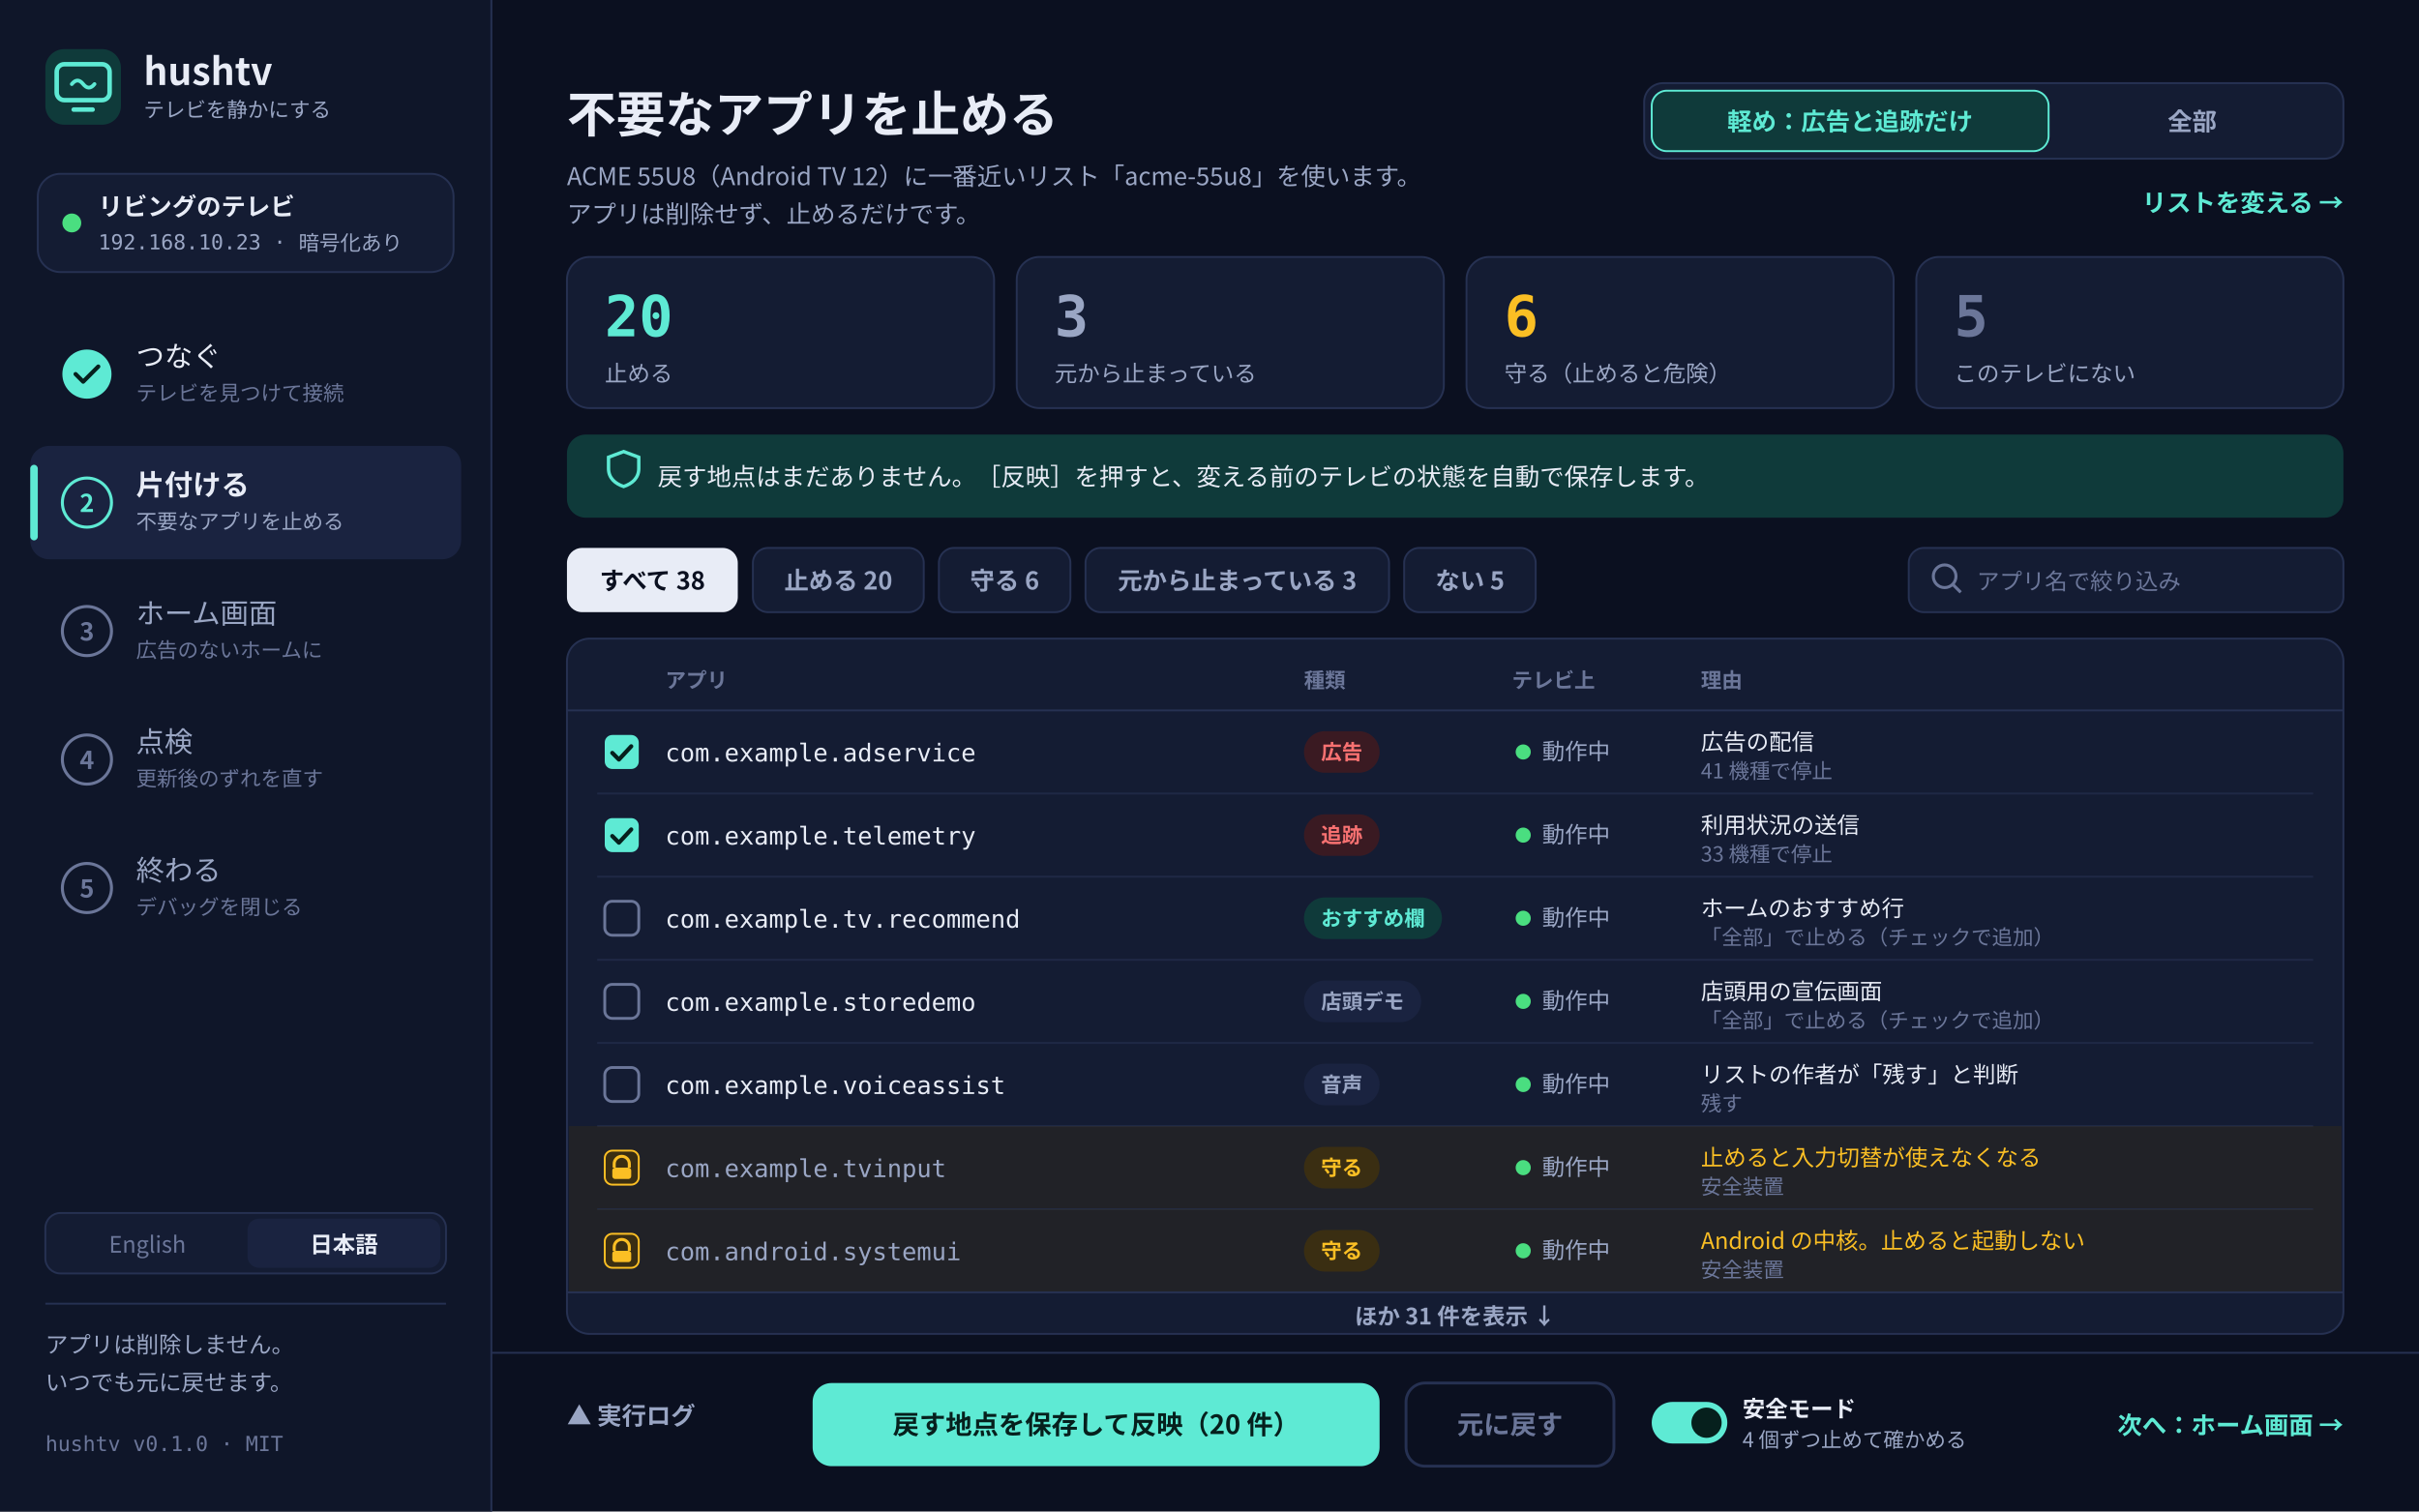
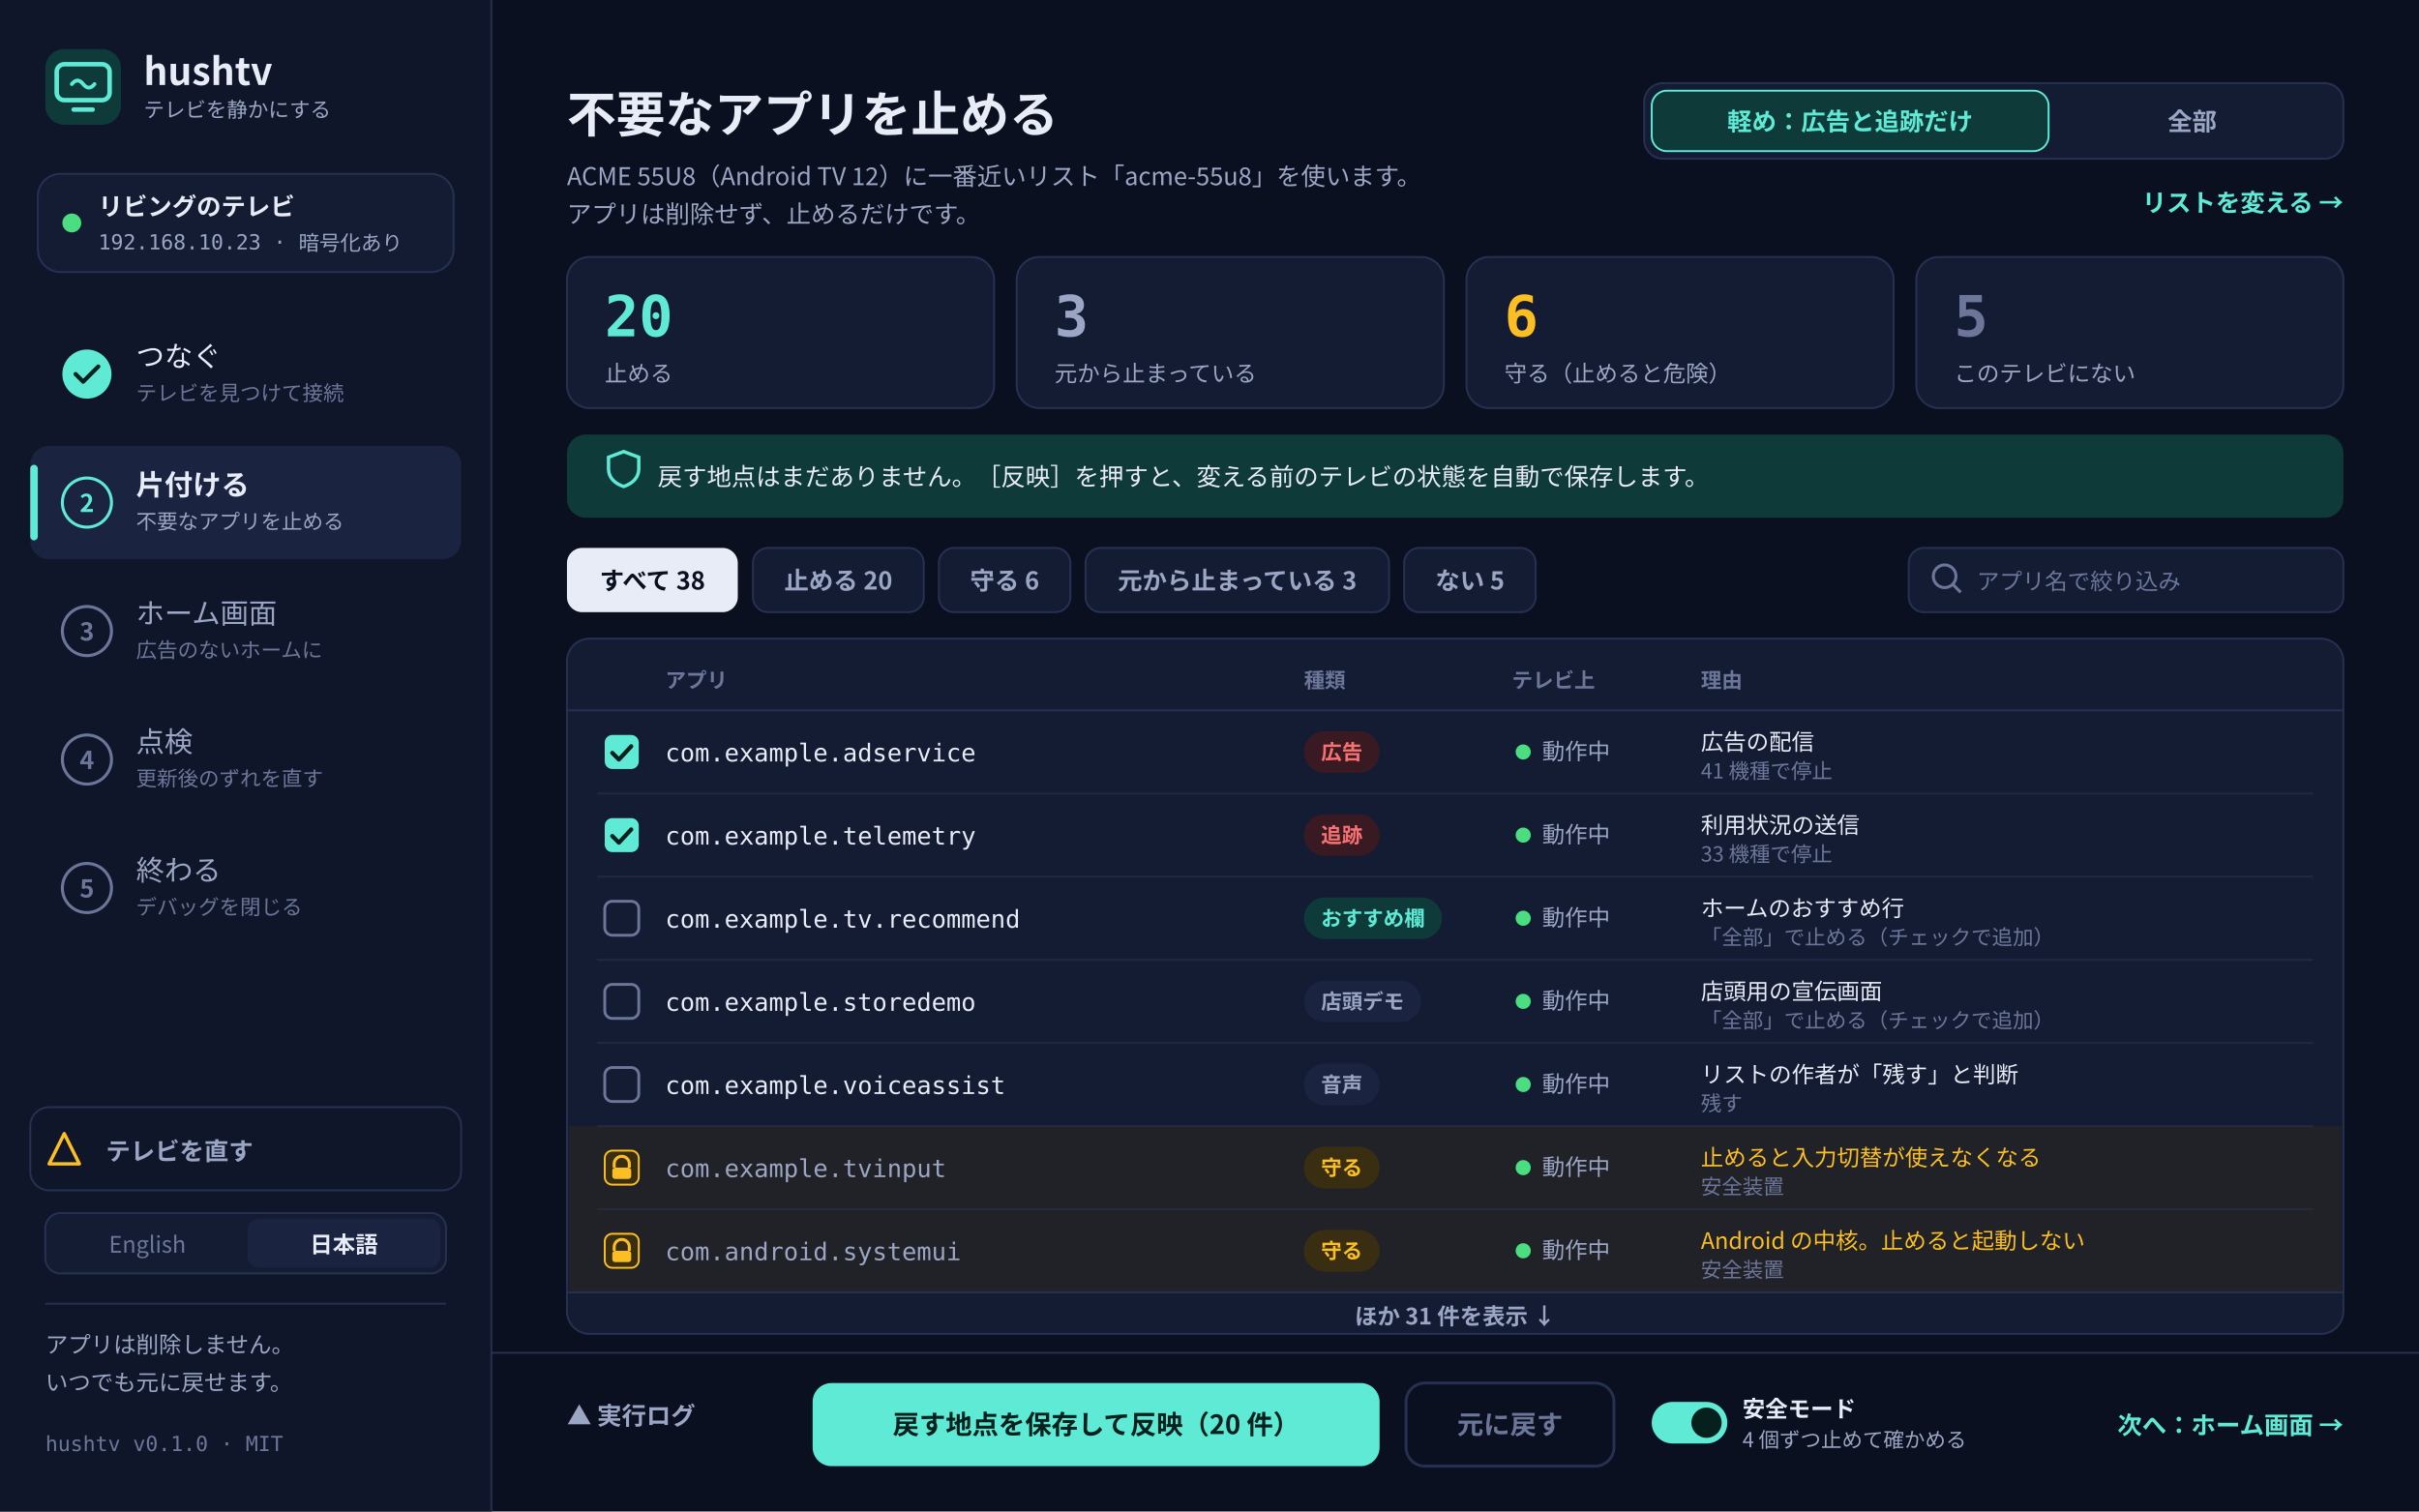
<svg xmlns="http://www.w3.org/2000/svg" width="1280" height="800" viewBox="0 0 1280 800">
  <rect width="1280" height="800" fill="#0B1020" />
  <rect x="0" y="0" width="260" height="800" rx="0" fill="#0F1629" opacity="1" />
  <line x1="260" y1="0" x2="260" y2="800" stroke="#263152" />
  <rect x="24" y="26" width="40" height="40" rx="10" fill="#0F3A3A" opacity="1" />
  <g transform="translate(30,34) scale(1.0)">
    <rect x="0" y="0" width="28" height="19" rx="4" fill="none" stroke="#5EEAD4" stroke-width="2.4" />
    <path d="M9 24h10" stroke="#5EEAD4" stroke-width="2.4" stroke-linecap="round" />
    <path d="M8 10.5c2-2.5 4-2.5 6 0s4 2.5 6 0" stroke="#5EEAD4" stroke-width="2" fill="none" stroke-linecap="round" />
  </g>
  <text x="76" y="45" font-family="'Noto Sans JP','Noto Sans CJK JP','Hiragino Sans','Yu Gothic UI',sans-serif" font-size="20" font-weight="700" fill="#E8ECF6" text-anchor="start" opacity="1">hushtv</text>
  <text x="76" y="62" font-family="'Noto Sans JP','Noto Sans CJK JP','Hiragino Sans','Yu Gothic UI',sans-serif" font-size="11" font-weight="400" fill="#9AA6C4" text-anchor="start" opacity="1">テレビを静かにする</text>
  <rect x="20" y="92" width="220" height="52" rx="12" fill="#141C33" stroke="#263152" stroke-width="1" opacity="1" />
  <circle cx="38" cy="118" r="5" fill="#4ADE80" />
  <text x="52" y="114" font-family="'Noto Sans JP','Noto Sans CJK JP','Hiragino Sans','Yu Gothic UI',sans-serif" font-size="13" font-weight="600" fill="#E8ECF6" text-anchor="start" opacity="1">リビングのテレビ</text>
  <text x="52" y="132" font-family="'JetBrains Mono','SFMono-Regular',Consolas,monospace" font-size="11" font-weight="400" fill="#9AA6C4" text-anchor="start" opacity="1">192.168.10.23 · 暗号化あり</text>
  <circle cx="46" cy="198" r="13" fill="#5EEAD4" />
  <path d="M40 198l4 4 8-8" stroke="#06201D" stroke-width="2.2" fill="none" stroke-linecap="round" stroke-linejoin="round" />
  <text x="72" y="194" font-family="'Noto Sans JP','Noto Sans CJK JP','Hiragino Sans','Yu Gothic UI',sans-serif" font-size="15" font-weight="500" fill="#E8ECF6" text-anchor="start" opacity="1">つなぐ</text>
  <text x="72" y="212" font-family="'Noto Sans JP','Noto Sans CJK JP','Hiragino Sans','Yu Gothic UI',sans-serif" font-size="11" font-weight="400" fill="#6B7699" text-anchor="start" opacity="1">テレビを見つけて接続</text>
  <rect x="16" y="236" width="228" height="60" rx="10" fill="#1A2340" opacity="1" />
  <rect x="16" y="246" width="4" height="40" rx="2" fill="#5EEAD4" opacity="1" />
  <circle cx="46" cy="266" r="13" fill="none" stroke="#5EEAD4" stroke-width="1.6" />
  <text x="46" y="271" font-family="'Noto Sans JP','Noto Sans CJK JP','Hiragino Sans','Yu Gothic UI',sans-serif" font-size="13" font-weight="700" fill="#5EEAD4" text-anchor="middle" opacity="1">2</text>
  <text x="72" y="262" font-family="'Noto Sans JP','Noto Sans CJK JP','Hiragino Sans','Yu Gothic UI',sans-serif" font-size="15" font-weight="700" fill="#E8ECF6" text-anchor="start" opacity="1">片付ける</text>
  <text x="72" y="280" font-family="'Noto Sans JP','Noto Sans CJK JP','Hiragino Sans','Yu Gothic UI',sans-serif" font-size="11" font-weight="400" fill="#9AA6C4" text-anchor="start" opacity="1">不要なアプリを止める</text>
  <circle cx="46" cy="334" r="13" fill="none" stroke="#6B7699" stroke-width="1.6" />
  <text x="46" y="339" font-family="'Noto Sans JP','Noto Sans CJK JP','Hiragino Sans','Yu Gothic UI',sans-serif" font-size="13" font-weight="700" fill="#6B7699" text-anchor="middle" opacity="1">3</text>
  <text x="72" y="330" font-family="'Noto Sans JP','Noto Sans CJK JP','Hiragino Sans','Yu Gothic UI',sans-serif" font-size="15" font-weight="500" fill="#9AA6C4" text-anchor="start" opacity="1">ホーム画面</text>
  <text x="72" y="348" font-family="'Noto Sans JP','Noto Sans CJK JP','Hiragino Sans','Yu Gothic UI',sans-serif" font-size="11" font-weight="400" fill="#6B7699" text-anchor="start" opacity="1">広告のないホームに</text>
  <circle cx="46" cy="402" r="13" fill="none" stroke="#6B7699" stroke-width="1.6" />
  <text x="46" y="407" font-family="'Noto Sans JP','Noto Sans CJK JP','Hiragino Sans','Yu Gothic UI',sans-serif" font-size="13" font-weight="700" fill="#6B7699" text-anchor="middle" opacity="1">4</text>
  <text x="72" y="398" font-family="'Noto Sans JP','Noto Sans CJK JP','Hiragino Sans','Yu Gothic UI',sans-serif" font-size="15" font-weight="500" fill="#9AA6C4" text-anchor="start" opacity="1">点検</text>
  <text x="72" y="416" font-family="'Noto Sans JP','Noto Sans CJK JP','Hiragino Sans','Yu Gothic UI',sans-serif" font-size="11" font-weight="400" fill="#6B7699" text-anchor="start" opacity="1">更新後のずれを直す</text>
  <circle cx="46" cy="470" r="13" fill="none" stroke="#6B7699" stroke-width="1.6" />
  <text x="46" y="475" font-family="'Noto Sans JP','Noto Sans CJK JP','Hiragino Sans','Yu Gothic UI',sans-serif" font-size="13" font-weight="700" fill="#6B7699" text-anchor="middle" opacity="1">5</text>
  <text x="72" y="466" font-family="'Noto Sans JP','Noto Sans CJK JP','Hiragino Sans','Yu Gothic UI',sans-serif" font-size="15" font-weight="500" fill="#9AA6C4" text-anchor="start" opacity="1">終わる</text>
  <text x="72" y="484" font-family="'Noto Sans JP','Noto Sans CJK JP','Hiragino Sans','Yu Gothic UI',sans-serif" font-size="11" font-weight="400" fill="#6B7699" text-anchor="start" opacity="1">デバッグを閉じる</text>
+   <rect x="16" y="586" width="228" height="44" rx="10" fill="#0F1629" stroke="#263152" stroke-width="1" opacity="1" />
+   <path d="M34 600l8 16h-16z" fill="none" stroke="#FBBF24" stroke-width="1.8" stroke-linejoin="round" />
+   <text x="56" y="614" font-family="'Noto Sans JP','Noto Sans CJK JP','Hiragino Sans','Yu Gothic UI',sans-serif" font-size="13" font-weight="700" fill="#9AA6C4" text-anchor="start" opacity="1">テレビを直す</text>
  <rect x="24" y="642" width="212" height="32" rx="8" fill="#141C33" stroke="#263152" stroke-width="1" opacity="1" />
  <rect x="131" y="645" width="102" height="26" rx="6" fill="#1A2340" opacity="1" />
  <text x="78" y="663" font-family="'Noto Sans JP','Noto Sans CJK JP','Hiragino Sans','Yu Gothic UI',sans-serif" font-size="12" font-weight="400" fill="#6B7699" text-anchor="middle">English</text>
  <text x="182" y="663" font-family="'Noto Sans JP','Noto Sans CJK JP','Hiragino Sans','Yu Gothic UI',sans-serif" font-size="12" font-weight="700" fill="#E8ECF6" text-anchor="middle">日本語</text>
  <line x1="24" y1="690" x2="236" y2="690" stroke="#263152" />
  <text x="24" y="716" font-family="'Noto Sans JP','Noto Sans CJK JP','Hiragino Sans','Yu Gothic UI',sans-serif" font-size="12" font-weight="400" fill="#9AA6C4" text-anchor="start" opacity="1">アプリは削除しません。</text>
  <text x="24" y="736" font-family="'Noto Sans JP','Noto Sans CJK JP','Hiragino Sans','Yu Gothic UI',sans-serif" font-size="12" font-weight="400" fill="#9AA6C4" text-anchor="start" opacity="1">いつでも元に戻せます。</text>
  <text x="24" y="768" font-family="'JetBrains Mono','SFMono-Regular',Consolas,monospace" font-size="11" font-weight="400" fill="#6B7699" text-anchor="start" opacity="1">hushtv v0.1.0 · MIT</text>
  <text x="300" y="70" font-family="'Noto Sans JP','Noto Sans CJK JP','Hiragino Sans','Yu Gothic UI',sans-serif" font-size="26" font-weight="700" fill="#E8ECF6" text-anchor="start" opacity="1">不要なアプリを止める</text>
  <text x="300" y="98" font-family="'Noto Sans JP','Noto Sans CJK JP','Hiragino Sans','Yu Gothic UI',sans-serif" font-size="13" font-weight="400" fill="#9AA6C4" text-anchor="start" opacity="1">ACME 55U8（Android TV 12）に一番近いリスト「acme-55u8」を使います。</text>
  <text x="300" y="118" font-family="'Noto Sans JP','Noto Sans CJK JP','Hiragino Sans','Yu Gothic UI',sans-serif" font-size="13" font-weight="400" fill="#9AA6C4" text-anchor="start" opacity="1">アプリは削除せず、止めるだけです。</text>
  <rect x="870" y="44" width="370" height="40" rx="10" fill="#141C33" stroke="#263152" stroke-width="1" opacity="1" />
  <rect x="874" y="48" width="210" height="32" rx="8" fill="#0F3A3A" stroke="#5EEAD4" stroke-width="1" opacity="1" />
  <text x="979" y="69" font-family="'Noto Sans JP','Noto Sans CJK JP','Hiragino Sans','Yu Gothic UI',sans-serif" font-size="13" font-weight="700" fill="#5EEAD4" text-anchor="middle" opacity="1">軽め：広告と追跡だけ</text>
  <text x="1160" y="69" font-family="'Noto Sans JP','Noto Sans CJK JP','Hiragino Sans','Yu Gothic UI',sans-serif" font-size="13" font-weight="600" fill="#9AA6C4" text-anchor="middle" opacity="1">全部</text>
  <text x="1240" y="112" font-family="'Noto Sans JP','Noto Sans CJK JP','Hiragino Sans','Yu Gothic UI',sans-serif" font-size="13" font-weight="600" fill="#5EEAD4" text-anchor="end" opacity="1">リストを変える →</text>
  <rect x="300" y="136" width="226" height="80" rx="12" fill="#141C33" stroke="#263152" stroke-width="1" opacity="1" />
  <text x="320" y="178" font-family="'JetBrains Mono','SFMono-Regular',Consolas,monospace" font-size="30" font-weight="700" fill="#5EEAD4" text-anchor="start" opacity="1">20</text>
  <text x="320" y="202" font-family="'Noto Sans JP','Noto Sans CJK JP','Hiragino Sans','Yu Gothic UI',sans-serif" font-size="12" font-weight="400" fill="#9AA6C4" text-anchor="start" opacity="1">止める</text>
  <rect x="538" y="136" width="226" height="80" rx="12" fill="#141C33" stroke="#263152" stroke-width="1" opacity="1" />
  <text x="558" y="178" font-family="'JetBrains Mono','SFMono-Regular',Consolas,monospace" font-size="30" font-weight="700" fill="#9AA6C4" text-anchor="start" opacity="1">3</text>
  <text x="558" y="202" font-family="'Noto Sans JP','Noto Sans CJK JP','Hiragino Sans','Yu Gothic UI',sans-serif" font-size="12" font-weight="400" fill="#9AA6C4" text-anchor="start" opacity="1">元から止まっている</text>
  <rect x="776" y="136" width="226" height="80" rx="12" fill="#141C33" stroke="#263152" stroke-width="1" opacity="1" />
  <text x="796" y="178" font-family="'JetBrains Mono','SFMono-Regular',Consolas,monospace" font-size="30" font-weight="700" fill="#FBBF24" text-anchor="start" opacity="1">6</text>
  <text x="796" y="202" font-family="'Noto Sans JP','Noto Sans CJK JP','Hiragino Sans','Yu Gothic UI',sans-serif" font-size="12" font-weight="400" fill="#9AA6C4" text-anchor="start" opacity="1">守る（止めると危険）</text>
  <rect x="1014" y="136" width="226" height="80" rx="12" fill="#141C33" stroke="#263152" stroke-width="1" opacity="1" />
  <text x="1034" y="178" font-family="'JetBrains Mono','SFMono-Regular',Consolas,monospace" font-size="30" font-weight="700" fill="#6B7699" text-anchor="start" opacity="1">5</text>
  <text x="1034" y="202" font-family="'Noto Sans JP','Noto Sans CJK JP','Hiragino Sans','Yu Gothic UI',sans-serif" font-size="12" font-weight="400" fill="#9AA6C4" text-anchor="start" opacity="1">このテレビにない</text>
  <rect x="300" y="230" width="940" height="44" rx="10" fill="#0F3A3A" opacity="1" />
  <path d="M322 242l8-3 8 3v6c0 5-3.5 8-8 9.5-4.5-1.5-8-4.5-8-9.5z" fill="none" stroke="#5EEAD4" stroke-width="1.8" />
  <text x="348" y="257" font-family="'Noto Sans JP','Noto Sans CJK JP','Hiragino Sans','Yu Gothic UI',sans-serif" font-size="13" font-weight="400" fill="#E8ECF6" text-anchor="start" opacity="1">戻す地点はまだありません。［反映］を押すと、変える前のテレビの状態を自動で保存します。</text>
  <rect x="300" y="290" width="90.4" height="34" rx="8" fill="#E8ECF6" opacity="1" />
  <text x="345.2" y="312" font-family="'Noto Sans JP','Noto Sans CJK JP','Hiragino Sans','Yu Gothic UI',sans-serif" font-size="13" font-weight="600" fill="#0B1020" text-anchor="middle" opacity="1">すべて 38</text>
  <rect x="398.4" y="290" width="90.4" height="34" rx="8" fill="#141C33" stroke="#263152" stroke-width="1" opacity="1" />
  <text x="443.6" y="312" font-family="'Noto Sans JP','Noto Sans CJK JP','Hiragino Sans','Yu Gothic UI',sans-serif" font-size="13" font-weight="600" fill="#9AA6C4" text-anchor="middle" opacity="1">止める 20</text>
  <rect x="496.8" y="290" width="69.6" height="34" rx="8" fill="#141C33" stroke="#263152" stroke-width="1" opacity="1" />
  <text x="531.6" y="312" font-family="'Noto Sans JP','Noto Sans CJK JP','Hiragino Sans','Yu Gothic UI',sans-serif" font-size="13" font-weight="600" fill="#9AA6C4" text-anchor="middle" opacity="1">守る 6</text>
  <rect x="574.4" y="290" width="160.6" height="34" rx="8" fill="#141C33" stroke="#263152" stroke-width="1" opacity="1" />
  <text x="654.7" y="312" font-family="'Noto Sans JP','Noto Sans CJK JP','Hiragino Sans','Yu Gothic UI',sans-serif" font-size="13" font-weight="600" fill="#9AA6C4" text-anchor="middle" opacity="1">元から止まっている 3</text>
  <rect x="743.0" y="290" width="69.6" height="34" rx="8" fill="#141C33" stroke="#263152" stroke-width="1" opacity="1" />
  <text x="777.8" y="312" font-family="'Noto Sans JP','Noto Sans CJK JP','Hiragino Sans','Yu Gothic UI',sans-serif" font-size="13" font-weight="600" fill="#9AA6C4" text-anchor="middle" opacity="1">ない 5</text>
  <rect x="1010" y="290" width="230" height="34" rx="8" fill="#141C33" stroke="#263152" stroke-width="1" opacity="1" />
  <circle cx="1029" cy="305" r="6" fill="none" stroke="#6B7699" stroke-width="1.6" />
  <path d="M1033.5 309.5l4 4" stroke="#6B7699" stroke-width="1.6" />
  <text x="1046" y="312" font-family="'Noto Sans JP','Noto Sans CJK JP','Hiragino Sans','Yu Gothic UI',sans-serif" font-size="12" font-weight="400" fill="#6B7699" text-anchor="start" opacity="1">アプリ名で絞り込み</text>
  <rect x="300" y="338" width="940" height="368" rx="12" fill="#141C33" stroke="#263152" stroke-width="1" opacity="1" />
  <text x="352" y="364" font-family="'Noto Sans JP','Noto Sans CJK JP','Hiragino Sans','Yu Gothic UI',sans-serif" font-size="11" font-weight="600" fill="#6B7699" text-anchor="start" opacity="1">アプリ</text>
  <text x="690" y="364" font-family="'Noto Sans JP','Noto Sans CJK JP','Hiragino Sans','Yu Gothic UI',sans-serif" font-size="11" font-weight="600" fill="#6B7699" text-anchor="start" opacity="1">種類</text>
  <text x="800" y="364" font-family="'Noto Sans JP','Noto Sans CJK JP','Hiragino Sans','Yu Gothic UI',sans-serif" font-size="11" font-weight="600" fill="#6B7699" text-anchor="start" opacity="1">テレビ上</text>
  <text x="900" y="364" font-family="'Noto Sans JP','Noto Sans CJK JP','Hiragino Sans','Yu Gothic UI',sans-serif" font-size="11" font-weight="600" fill="#6B7699" text-anchor="start" opacity="1">理由</text>
  <line x1="300" y1="376" x2="1240" y2="376" stroke="#263152" />
  <rect x="320" y="389" width="18" height="18" rx="4" fill="#5EEAD4" opacity="1" />
  <path d="M324 398.5l3.5 3.5 6.5-7" stroke="#06201D" stroke-width="2.2" fill="none" stroke-linecap="round" stroke-linejoin="round" />
  <text x="352" y="403" font-family="'JetBrains Mono','SFMono-Regular',Consolas,monospace" font-size="13" font-weight="500" fill="#E8ECF6" text-anchor="start" opacity="1">com.example.adservice</text>
  <rect x="690" y="387" width="40" height="22" rx="11" fill="#3A1A22" opacity="1" />
  <text x="710.0" y="402" font-family="'Noto Sans JP','Noto Sans CJK JP','Hiragino Sans','Yu Gothic UI',sans-serif" font-size="11" font-weight="600" fill="#F87171" text-anchor="middle" opacity="1">広告</text>
  <circle cx="806" cy="398" r="4" fill="#4ADE80" />
  <text x="816" y="402" font-family="'Noto Sans JP','Noto Sans CJK JP','Hiragino Sans','Yu Gothic UI',sans-serif" font-size="12" font-weight="400" fill="#9AA6C4" text-anchor="start" opacity="1">動作中</text>
  <text x="900" y="397" font-family="'Noto Sans JP','Noto Sans CJK JP','Hiragino Sans','Yu Gothic UI',sans-serif" font-size="12" font-weight="400" fill="#E8ECF6" text-anchor="start" opacity="1">広告の配信</text>
  <text x="900" y="412" font-family="'Noto Sans JP','Noto Sans CJK JP','Hiragino Sans','Yu Gothic UI',sans-serif" font-size="11" font-weight="400" fill="#6B7699" text-anchor="start" opacity="1">41 機種で停止</text>
  <line x1="316" y1="420" x2="1224" y2="420" stroke="#263152" opacity="0.6" />
  <rect x="320" y="433" width="18" height="18" rx="4" fill="#5EEAD4" opacity="1" />
  <path d="M324 442.5l3.5 3.5 6.5-7" stroke="#06201D" stroke-width="2.2" fill="none" stroke-linecap="round" stroke-linejoin="round" />
  <text x="352" y="447" font-family="'JetBrains Mono','SFMono-Regular',Consolas,monospace" font-size="13" font-weight="500" fill="#E8ECF6" text-anchor="start" opacity="1">com.example.telemetry</text>
  <rect x="690" y="431" width="40" height="22" rx="11" fill="#3A1A22" opacity="1" />
  <text x="710.0" y="446" font-family="'Noto Sans JP','Noto Sans CJK JP','Hiragino Sans','Yu Gothic UI',sans-serif" font-size="11" font-weight="600" fill="#F87171" text-anchor="middle" opacity="1">追跡</text>
  <circle cx="806" cy="442" r="4" fill="#4ADE80" />
  <text x="816" y="446" font-family="'Noto Sans JP','Noto Sans CJK JP','Hiragino Sans','Yu Gothic UI',sans-serif" font-size="12" font-weight="400" fill="#9AA6C4" text-anchor="start" opacity="1">動作中</text>
  <text x="900" y="441" font-family="'Noto Sans JP','Noto Sans CJK JP','Hiragino Sans','Yu Gothic UI',sans-serif" font-size="12" font-weight="400" fill="#E8ECF6" text-anchor="start" opacity="1">利用状況の送信</text>
  <text x="900" y="456" font-family="'Noto Sans JP','Noto Sans CJK JP','Hiragino Sans','Yu Gothic UI',sans-serif" font-size="11" font-weight="400" fill="#6B7699" text-anchor="start" opacity="1">33 機種で停止</text>
  <line x1="316" y1="464" x2="1224" y2="464" stroke="#263152" opacity="0.6" />
  <rect x="320" y="477" width="18" height="18" rx="4" fill="none" stroke="#6B7699" stroke-width="1.5" opacity="1" />
  <text x="352" y="491" font-family="'JetBrains Mono','SFMono-Regular',Consolas,monospace" font-size="13" font-weight="500" fill="#E8ECF6" text-anchor="start" opacity="1">com.example.tv.recommend</text>
  <rect x="690" y="475" width="73" height="22" rx="11" fill="#0F3A3A" opacity="1" />
  <text x="726.5" y="490" font-family="'Noto Sans JP','Noto Sans CJK JP','Hiragino Sans','Yu Gothic UI',sans-serif" font-size="11" font-weight="600" fill="#5EEAD4" text-anchor="middle" opacity="1">おすすめ欄</text>
  <circle cx="806" cy="486" r="4" fill="#4ADE80" />
  <text x="816" y="490" font-family="'Noto Sans JP','Noto Sans CJK JP','Hiragino Sans','Yu Gothic UI',sans-serif" font-size="12" font-weight="400" fill="#9AA6C4" text-anchor="start" opacity="1">動作中</text>
  <text x="900" y="485" font-family="'Noto Sans JP','Noto Sans CJK JP','Hiragino Sans','Yu Gothic UI',sans-serif" font-size="12" font-weight="400" fill="#E8ECF6" text-anchor="start" opacity="1">ホームのおすすめ行</text>
  <text x="900" y="500" font-family="'Noto Sans JP','Noto Sans CJK JP','Hiragino Sans','Yu Gothic UI',sans-serif" font-size="11" font-weight="400" fill="#6B7699" text-anchor="start" opacity="1">「全部」で止める（チェックで追加）</text>
  <line x1="316" y1="508" x2="1224" y2="508" stroke="#263152" opacity="0.6" />
  <rect x="320" y="521" width="18" height="18" rx="4" fill="none" stroke="#6B7699" stroke-width="1.5" opacity="1" />
  <text x="352" y="535" font-family="'JetBrains Mono','SFMono-Regular',Consolas,monospace" font-size="13" font-weight="500" fill="#E8ECF6" text-anchor="start" opacity="1">com.example.storedemo</text>
  <rect x="690" y="519" width="62" height="22" rx="11" fill="#1A2340" opacity="1" />
  <text x="721.0" y="534" font-family="'Noto Sans JP','Noto Sans CJK JP','Hiragino Sans','Yu Gothic UI',sans-serif" font-size="11" font-weight="600" fill="#9AA6C4" text-anchor="middle" opacity="1">店頭デモ</text>
  <circle cx="806" cy="530" r="4" fill="#4ADE80" />
  <text x="816" y="534" font-family="'Noto Sans JP','Noto Sans CJK JP','Hiragino Sans','Yu Gothic UI',sans-serif" font-size="12" font-weight="400" fill="#9AA6C4" text-anchor="start" opacity="1">動作中</text>
  <text x="900" y="529" font-family="'Noto Sans JP','Noto Sans CJK JP','Hiragino Sans','Yu Gothic UI',sans-serif" font-size="12" font-weight="400" fill="#E8ECF6" text-anchor="start" opacity="1">店頭用の宣伝画面</text>
  <text x="900" y="544" font-family="'Noto Sans JP','Noto Sans CJK JP','Hiragino Sans','Yu Gothic UI',sans-serif" font-size="11" font-weight="400" fill="#6B7699" text-anchor="start" opacity="1">「全部」で止める（チェックで追加）</text>
  <line x1="316" y1="552" x2="1224" y2="552" stroke="#263152" opacity="0.6" />
  <rect x="320" y="565" width="18" height="18" rx="4" fill="none" stroke="#6B7699" stroke-width="1.5" opacity="1" />
  <text x="352" y="579" font-family="'JetBrains Mono','SFMono-Regular',Consolas,monospace" font-size="13" font-weight="500" fill="#E8ECF6" text-anchor="start" opacity="1">com.example.voiceassist</text>
  <rect x="690" y="563" width="40" height="22" rx="11" fill="#1A2340" opacity="1" />
  <text x="710.0" y="578" font-family="'Noto Sans JP','Noto Sans CJK JP','Hiragino Sans','Yu Gothic UI',sans-serif" font-size="11" font-weight="600" fill="#9AA6C4" text-anchor="middle" opacity="1">音声</text>
  <circle cx="806" cy="574" r="4" fill="#4ADE80" />
  <text x="816" y="578" font-family="'Noto Sans JP','Noto Sans CJK JP','Hiragino Sans','Yu Gothic UI',sans-serif" font-size="12" font-weight="400" fill="#9AA6C4" text-anchor="start" opacity="1">動作中</text>
  <text x="900" y="573" font-family="'Noto Sans JP','Noto Sans CJK JP','Hiragino Sans','Yu Gothic UI',sans-serif" font-size="12" font-weight="400" fill="#E8ECF6" text-anchor="start" opacity="1">リストの作者が「残す」と判断</text>
  <text x="900" y="588" font-family="'Noto Sans JP','Noto Sans CJK JP','Hiragino Sans','Yu Gothic UI',sans-serif" font-size="11" font-weight="400" fill="#6B7699" text-anchor="start" opacity="1">残す</text>
  <line x1="316" y1="596" x2="1224" y2="596" stroke="#263152" opacity="0.6" />
  <rect x="301" y="596" width="938" height="44" fill="#3A2E12" opacity="0.35" />
  <rect x="320" y="609" width="18" height="18" rx="4" fill="#3A2E12" stroke="#FBBF24" stroke-width="1" opacity="1" />
  <path d="M325 618v-2a4 4 0 0 1 8 0v2" stroke="#FBBF24" stroke-width="1.6" fill="none" />
  <rect x="324" y="618" width="10" height="6" rx="1.5" fill="#FBBF24" opacity="1" />
  <text x="352" y="623" font-family="'JetBrains Mono','SFMono-Regular',Consolas,monospace" font-size="13" font-weight="500" fill="#9AA6C4" text-anchor="start" opacity="1">com.example.tvinput</text>
  <rect x="690" y="607" width="40" height="22" rx="11" fill="#3A2E12" opacity="1" />
  <text x="710.0" y="622" font-family="'Noto Sans JP','Noto Sans CJK JP','Hiragino Sans','Yu Gothic UI',sans-serif" font-size="11" font-weight="600" fill="#FBBF24" text-anchor="middle" opacity="1">守る</text>
  <circle cx="806" cy="618" r="4" fill="#4ADE80" />
  <text x="816" y="622" font-family="'Noto Sans JP','Noto Sans CJK JP','Hiragino Sans','Yu Gothic UI',sans-serif" font-size="12" font-weight="400" fill="#9AA6C4" text-anchor="start" opacity="1">動作中</text>
  <text x="900" y="617" font-family="'Noto Sans JP','Noto Sans CJK JP','Hiragino Sans','Yu Gothic UI',sans-serif" font-size="12" font-weight="400" fill="#FBBF24" text-anchor="start" opacity="1">止めると入力切替が使えなくなる</text>
  <text x="900" y="632" font-family="'Noto Sans JP','Noto Sans CJK JP','Hiragino Sans','Yu Gothic UI',sans-serif" font-size="11" font-weight="400" fill="#6B7699" text-anchor="start" opacity="1">安全装置</text>
  <line x1="316" y1="640" x2="1224" y2="640" stroke="#263152" opacity="0.6" />
  <rect x="301" y="640" width="938" height="44" fill="#3A2E12" opacity="0.35" />
  <rect x="320" y="653" width="18" height="18" rx="4" fill="#3A2E12" stroke="#FBBF24" stroke-width="1" opacity="1" />
  <path d="M325 662v-2a4 4 0 0 1 8 0v2" stroke="#FBBF24" stroke-width="1.6" fill="none" />
  <rect x="324" y="662" width="10" height="6" rx="1.5" fill="#FBBF24" opacity="1" />
  <text x="352" y="667" font-family="'JetBrains Mono','SFMono-Regular',Consolas,monospace" font-size="13" font-weight="500" fill="#9AA6C4" text-anchor="start" opacity="1">com.android.systemui</text>
  <rect x="690" y="651" width="40" height="22" rx="11" fill="#3A2E12" opacity="1" />
  <text x="710.0" y="666" font-family="'Noto Sans JP','Noto Sans CJK JP','Hiragino Sans','Yu Gothic UI',sans-serif" font-size="11" font-weight="600" fill="#FBBF24" text-anchor="middle" opacity="1">守る</text>
  <circle cx="806" cy="662" r="4" fill="#4ADE80" />
  <text x="816" y="666" font-family="'Noto Sans JP','Noto Sans CJK JP','Hiragino Sans','Yu Gothic UI',sans-serif" font-size="12" font-weight="400" fill="#9AA6C4" text-anchor="start" opacity="1">動作中</text>
  <text x="900" y="661" font-family="'Noto Sans JP','Noto Sans CJK JP','Hiragino Sans','Yu Gothic UI',sans-serif" font-size="12" font-weight="400" fill="#FBBF24" text-anchor="start" opacity="1">Android の中核。止めると起動しない</text>
  <text x="900" y="676" font-family="'Noto Sans JP','Noto Sans CJK JP','Hiragino Sans','Yu Gothic UI',sans-serif" font-size="11" font-weight="400" fill="#6B7699" text-anchor="start" opacity="1">安全装置</text>
  <line x1="300" y1="684" x2="1240" y2="684" stroke="#263152" />
  <text x="770" y="701" font-family="'Noto Sans JP','Noto Sans CJK JP','Hiragino Sans','Yu Gothic UI',sans-serif" font-size="12" font-weight="600" fill="#9AA6C4" text-anchor="middle" opacity="1">ほか 31 件を表示 ↓</text>
  <line x1="260" y1="716" x2="1280" y2="716" stroke="#263152" />
  <text x="300" y="754" font-family="'Noto Sans JP','Noto Sans CJK JP','Hiragino Sans','Yu Gothic UI',sans-serif" font-size="13" font-weight="600" fill="#9AA6C4" text-anchor="start" opacity="1">▲ 実行ログ</text>
  <rect x="430" y="732" width="300" height="44" rx="10" fill="#5EEAD4" opacity="1" />
  <text x="580.0" y="759.0" font-family="'Noto Sans JP','Noto Sans CJK JP','Hiragino Sans','Yu Gothic UI',sans-serif" font-size="14" font-weight="700" fill="#06201D" text-anchor="middle" opacity="1">戻す地点を保存して反映（20 件）</text>
  <rect x="744" y="732" width="110" height="44" rx="10" fill="none" stroke="#263152" stroke-width="1.5" opacity="1" />
  <text x="799.0" y="759.0" font-family="'Noto Sans JP','Noto Sans CJK JP','Hiragino Sans','Yu Gothic UI',sans-serif" font-size="14" font-weight="600" fill="#6B7699" text-anchor="middle" opacity="1">元に戻す</text>
  <rect x="874" y="742" width="40" height="22" rx="11" fill="#5EEAD4" opacity="1" />
  <circle cx="903" cy="753" r="8" fill="#06201D" />
  <text x="922" y="750" font-family="'Noto Sans JP','Noto Sans CJK JP','Hiragino Sans','Yu Gothic UI',sans-serif" font-size="12" font-weight="700" fill="#E8ECF6" text-anchor="start" opacity="1">安全モード</text>
  <text x="922" y="766" font-family="'Noto Sans JP','Noto Sans CJK JP','Hiragino Sans','Yu Gothic UI',sans-serif" font-size="11" font-weight="400" fill="#9AA6C4" text-anchor="start" opacity="1">4 個ずつ止めて確かめる</text>
  <text x="1240" y="759" font-family="'Noto Sans JP','Noto Sans CJK JP','Hiragino Sans','Yu Gothic UI',sans-serif" font-size="13" font-weight="600" fill="#5EEAD4" text-anchor="end" opacity="1">次へ：ホーム画面 →</text>
</svg>
